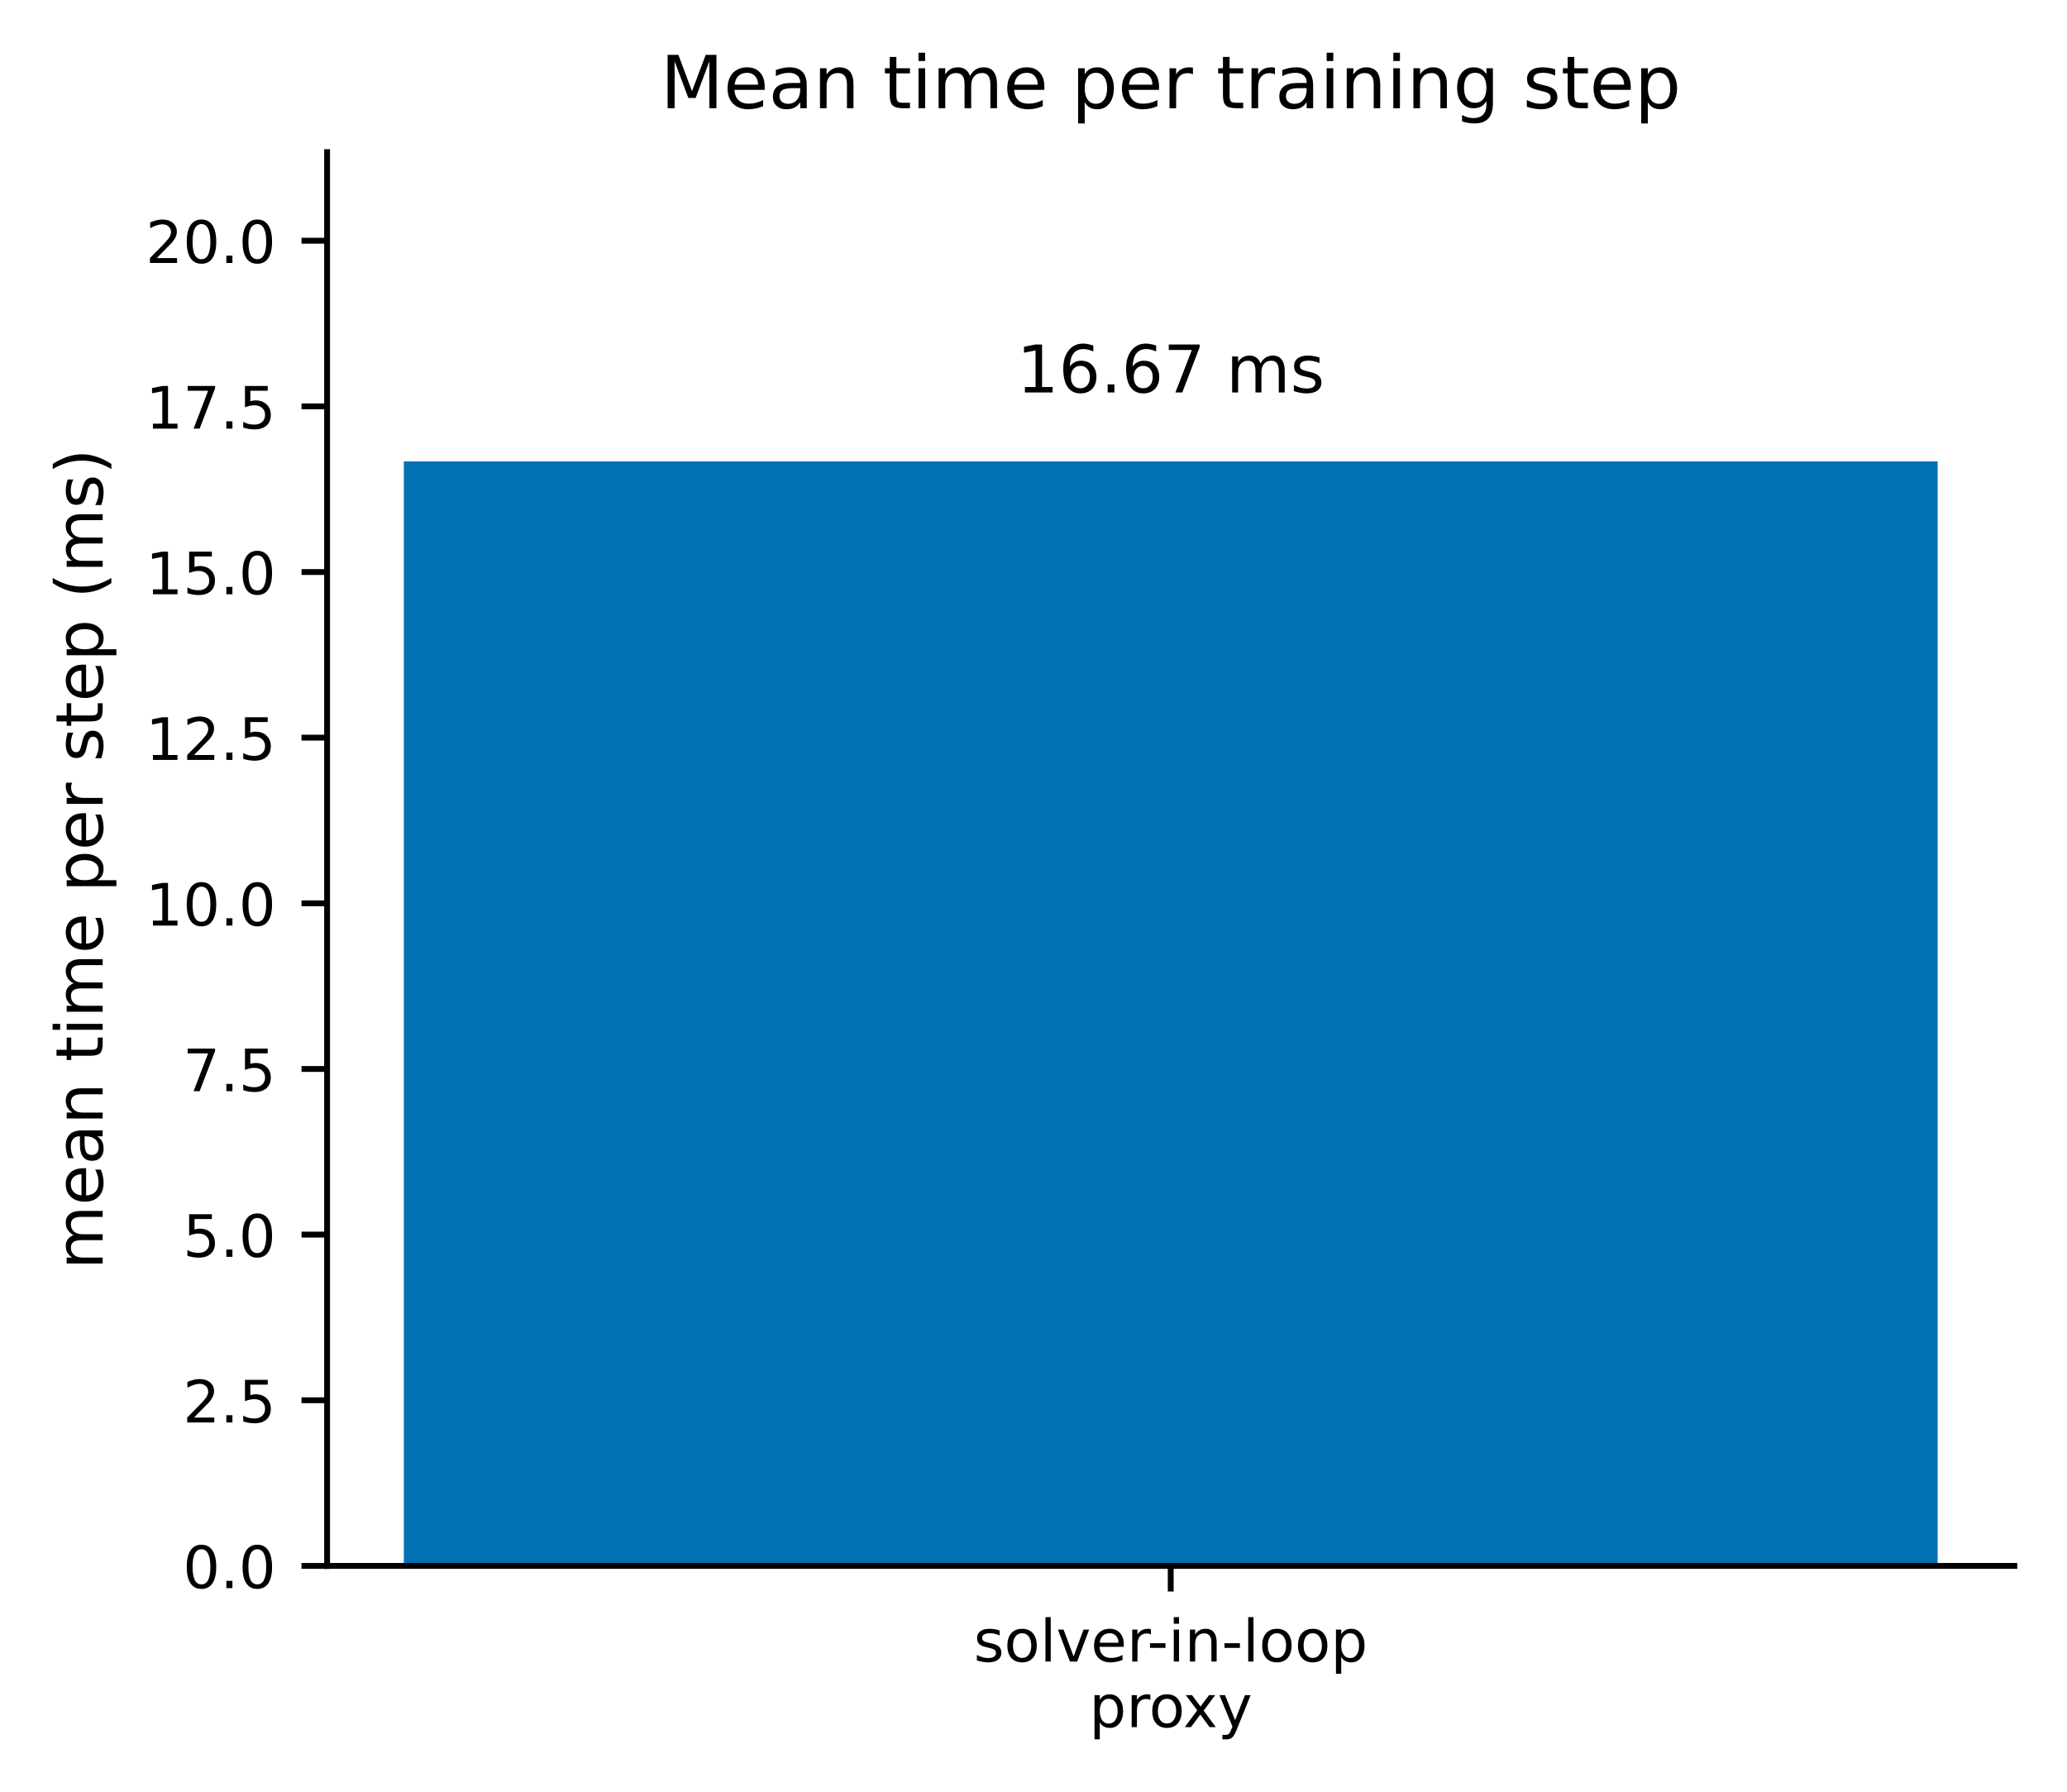
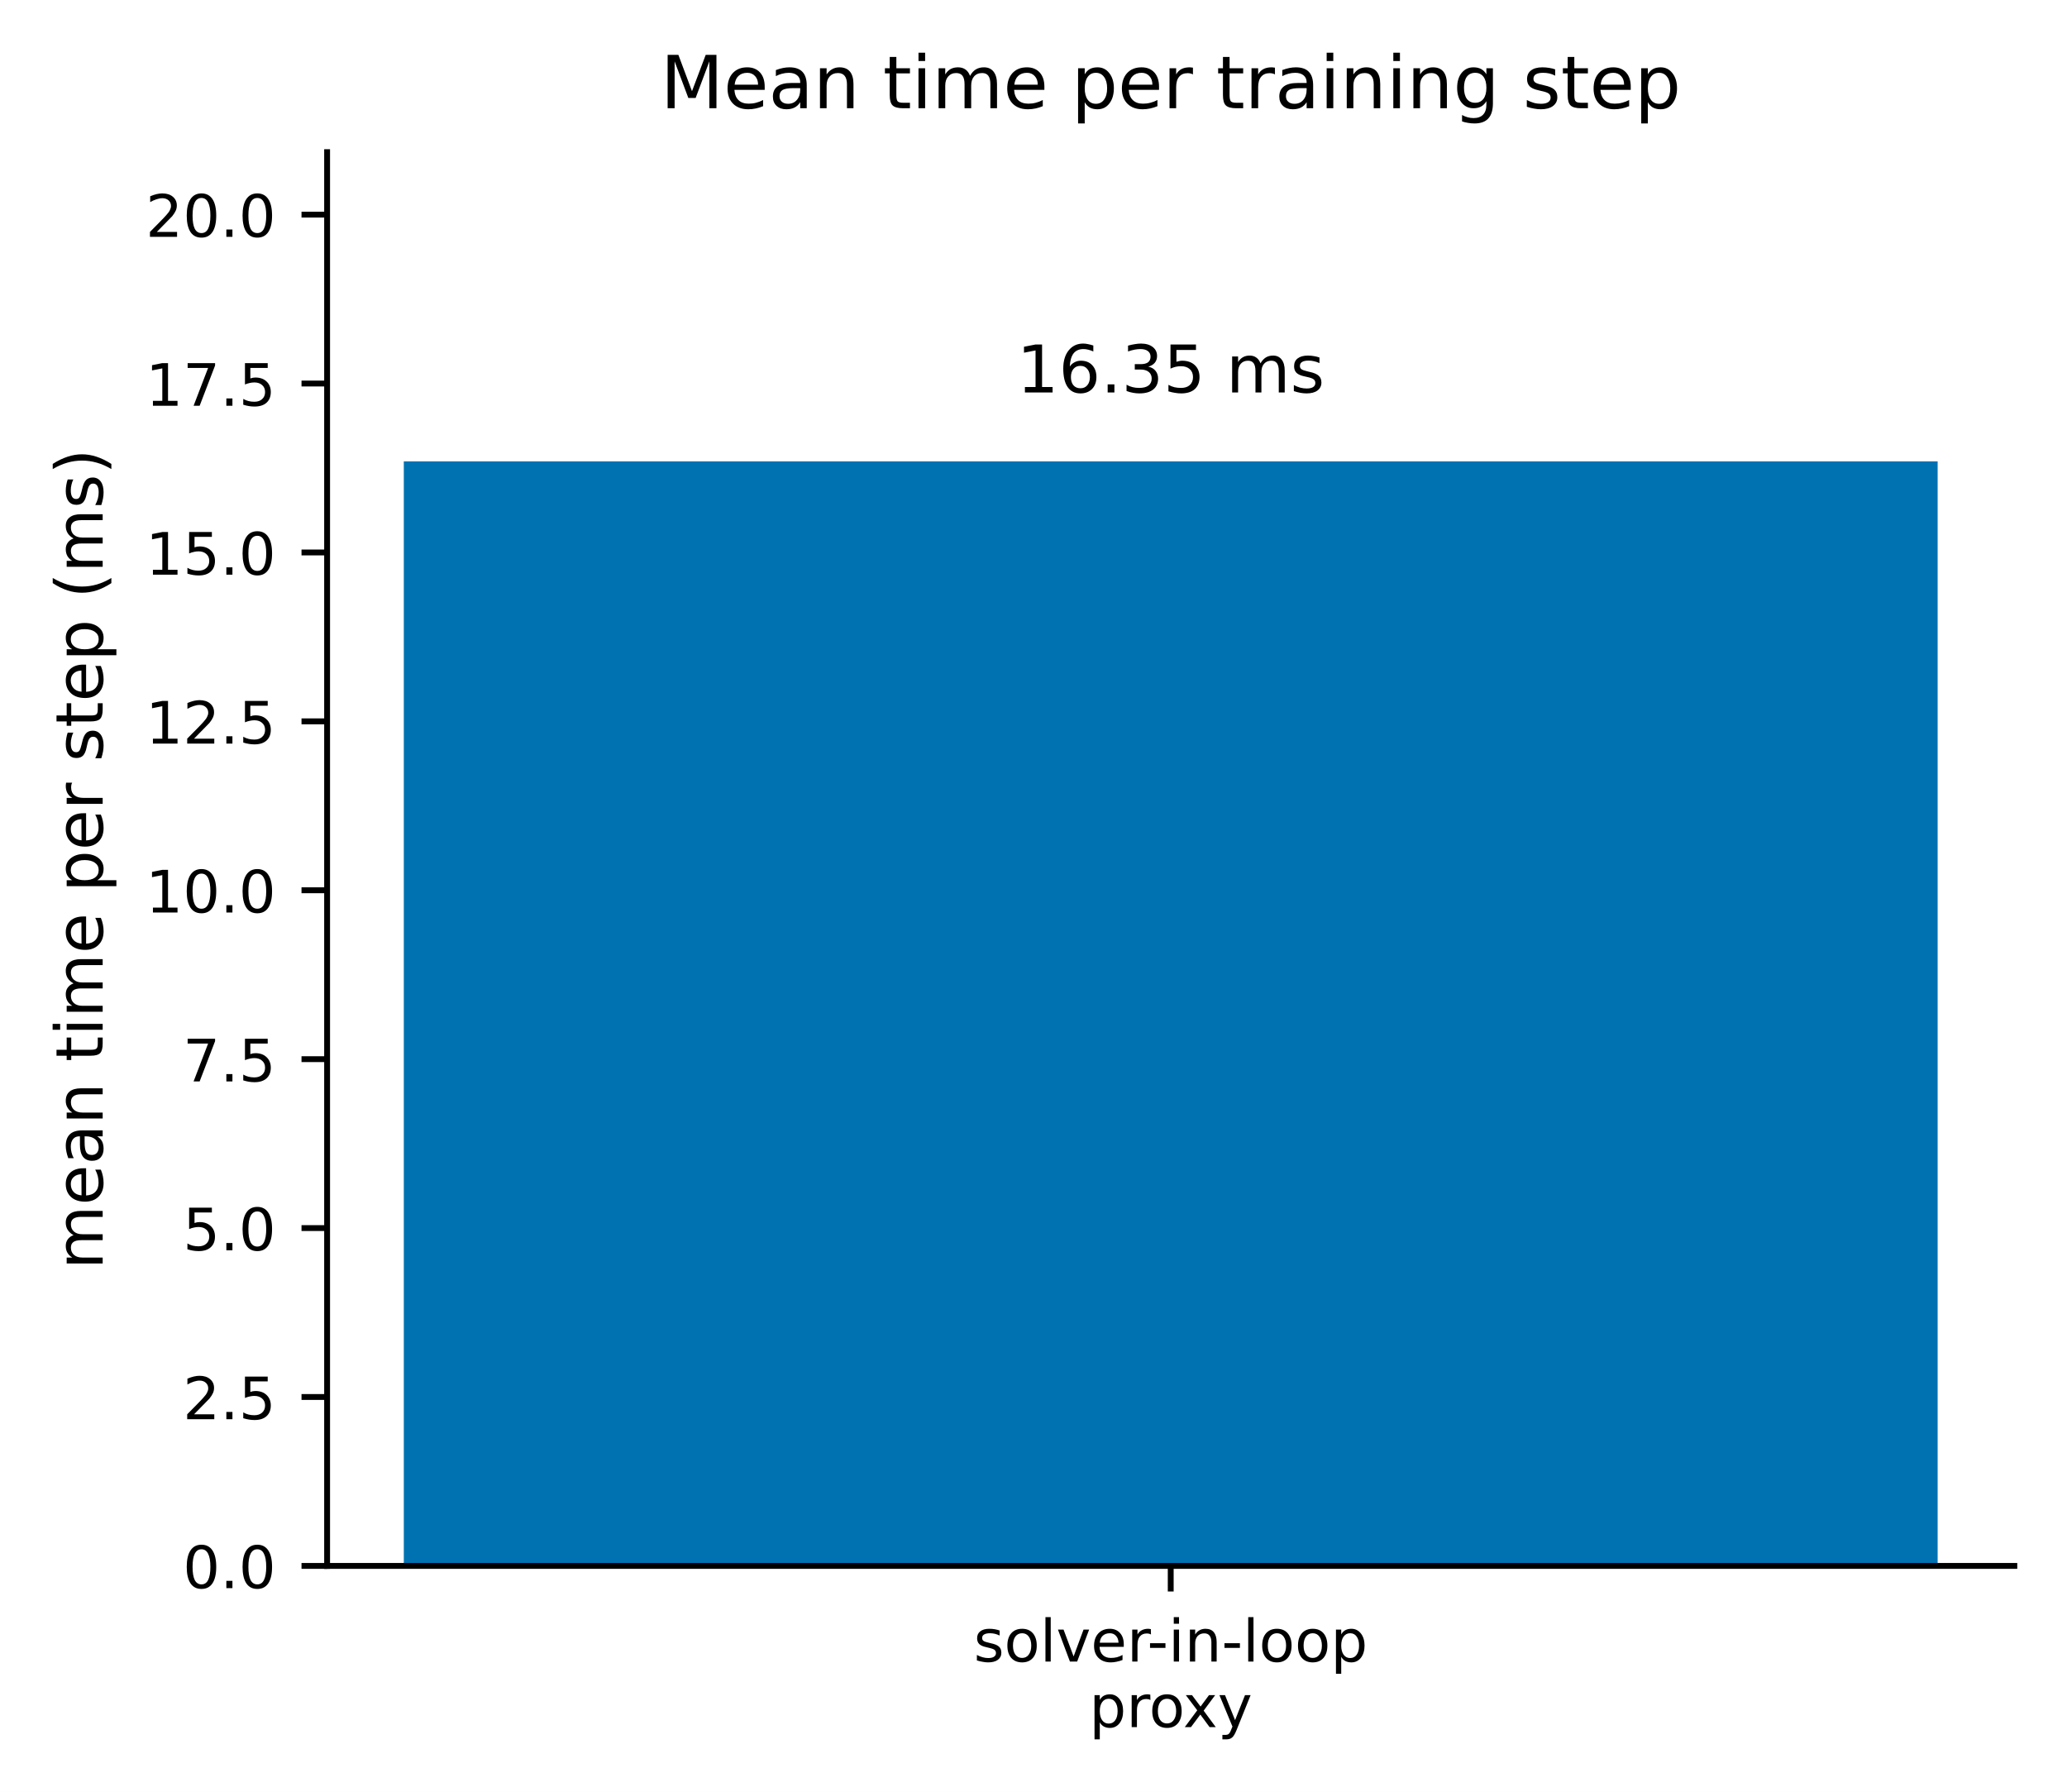
<svg xmlns="http://www.w3.org/2000/svg" xmlns:xlink="http://www.w3.org/1999/xlink" width="282.603pt" height="244.955pt" viewBox="0 0 282.603 244.955" version="1.1">
  <defs>
    <style type="text/css">*{stroke-linejoin: round; stroke-linecap: butt}</style>
  </defs>
  <g id="figure_1">
    <g id="patch_1">
      <path d="M 0 244.955  L 282.603 244.955  L 282.603 0  L 0 0  z " style="fill: #ffffff" />
    </g>
    <g id="axes_1">
      <g id="patch_2">
        <path d="M 44.723 214.054  L 275.403 214.054  L 275.403 20.798  L 44.723 20.798  z " style="fill: #ffffff" />
      </g>
      <g id="patch_3">
-         <path d="M 55.208 214.054  L 264.917 214.054  L 264.917 63.073  L 55.208 63.073  z " clip-path="url(#pcf760a2a5b)" style="fill: #0072b2" />
+         <path d="M 55.208 214.054  L 264.917 214.054  L 264.917 63.073  L 55.208 63.073  z " clip-path="url(#pf7a9b13809)" style="fill: #0072b2" />
      </g>
      <g id="matplotlib.axis_1">
        <g id="xtick_1">
          <g id="line2d_1">
            <defs>
-               <path id="m6612ba09d5" d="M 0 0  L 0 3.5  " style="stroke: #000000; stroke-width: 0.8" />
+               <path id="m8cc8ea1301" d="M 0 0  L 0 3.5  " style="stroke: #000000; stroke-width: 0.8" />
            </defs>
            <g>
-               <use xlink:href="#m6612ba09d5" x="160.063" y="214.054" style="stroke: #000000; stroke-width: 0.8" />
+               <use xlink:href="#m8cc8ea1301" x="160.063" y="214.054" style="stroke: #000000; stroke-width: 0.8" />
            </g>
          </g>
          <g id="text_1">
            <text style="font-size: 8px; font-family: 'DejaVu Sans', 'Bitstream Vera Sans', 'Computer Modern Sans Serif', 'Lucida Grande', 'Verdana', 'Geneva', 'Lucid', 'Arial', 'Helvetica', 'Avant Garde', sans-serif" transform="translate(133.1241 227.1332)">solver-in-loop</text>
            <text style="font-size: 8px; font-family: 'DejaVu Sans', 'Bitstream Vera Sans', 'Computer Modern Sans Serif', 'Lucida Grande', 'Verdana', 'Geneva', 'Lucid', 'Arial', 'Helvetica', 'Avant Garde', sans-serif" transform="translate(148.9116 236.0914)">proxy</text>
          </g>
        </g>
      </g>
      <g id="matplotlib.axis_2">
        <g id="ytick_1">
          <g id="line2d_2">
            <defs>
-               <path id="md31ebbaa2f" d="M 0 0  L -3.5 0  " style="stroke: #000000; stroke-width: 0.8" />
+               <path id="m3a618ff95e" d="M 0 0  L -3.5 0  " style="stroke: #000000; stroke-width: 0.8" />
            </defs>
            <g>
-               <use xlink:href="#md31ebbaa2f" x="44.723" y="214.054" style="stroke: #000000; stroke-width: 0.8" />
+               <use xlink:href="#m3a618ff95e" x="44.723" y="214.054" style="stroke: #000000; stroke-width: 0.8" />
            </g>
          </g>
          <g id="text_2">
            <text style="font-size: 8px; font-family: 'DejaVu Sans', 'Bitstream Vera Sans', 'Computer Modern Sans Serif', 'Lucida Grande', 'Verdana', 'Geneva', 'Lucid', 'Arial', 'Helvetica', 'Avant Garde', sans-serif; text-anchor: end" x="37.723" y="217.094" transform="rotate(-0 37.72281 217.0938)">0.0</text>
          </g>
        </g>
        <g id="ytick_2">
          <g id="line2d_3">
            <g>
-               <use xlink:href="#md31ebbaa2f" x="44.723" y="191.411" style="stroke: #000000; stroke-width: 0.8" />
+               <use xlink:href="#m3a618ff95e" x="44.723" y="190.965" style="stroke: #000000; stroke-width: 0.8" />
            </g>
          </g>
          <g id="text_3">
-             <text style="font-size: 8px; font-family: 'DejaVu Sans', 'Bitstream Vera Sans', 'Computer Modern Sans Serif', 'Lucida Grande', 'Verdana', 'Geneva', 'Lucid', 'Arial', 'Helvetica', 'Avant Garde', sans-serif; text-anchor: end" x="37.723" y="194.45" transform="rotate(-0 37.72281 194.4502)">2.5</text>
+             <text style="font-size: 8px; font-family: 'DejaVu Sans', 'Bitstream Vera Sans', 'Computer Modern Sans Serif', 'Lucida Grande', 'Verdana', 'Geneva', 'Lucid', 'Arial', 'Helvetica', 'Avant Garde', sans-serif; text-anchor: end" x="37.723" y="194.004" transform="rotate(-0 37.72281 194.0041)">2.5</text>
          </g>
        </g>
        <g id="ytick_3">
          <g id="line2d_4">
            <g>
-               <use xlink:href="#md31ebbaa2f" x="44.723" y="168.767" style="stroke: #000000; stroke-width: 0.8" />
+               <use xlink:href="#m3a618ff95e" x="44.723" y="167.875" style="stroke: #000000; stroke-width: 0.8" />
            </g>
          </g>
          <g id="text_4">
-             <text style="font-size: 8px; font-family: 'DejaVu Sans', 'Bitstream Vera Sans', 'Computer Modern Sans Serif', 'Lucida Grande', 'Verdana', 'Geneva', 'Lucid', 'Arial', 'Helvetica', 'Avant Garde', sans-serif; text-anchor: end" x="37.723" y="171.807" transform="rotate(-0 37.72281 171.8066)">5.0</text>
+             <text style="font-size: 8px; font-family: 'DejaVu Sans', 'Bitstream Vera Sans', 'Computer Modern Sans Serif', 'Lucida Grande', 'Verdana', 'Geneva', 'Lucid', 'Arial', 'Helvetica', 'Avant Garde', sans-serif; text-anchor: end" x="37.723" y="170.914" transform="rotate(-0 37.72281 170.9144)">5.0</text>
          </g>
        </g>
        <g id="ytick_4">
          <g id="line2d_5">
            <g>
-               <use xlink:href="#md31ebbaa2f" x="44.723" y="146.124" style="stroke: #000000; stroke-width: 0.8" />
+               <use xlink:href="#m3a618ff95e" x="44.723" y="144.785" style="stroke: #000000; stroke-width: 0.8" />
            </g>
          </g>
          <g id="text_5">
-             <text style="font-size: 8px; font-family: 'DejaVu Sans', 'Bitstream Vera Sans', 'Computer Modern Sans Serif', 'Lucida Grande', 'Verdana', 'Geneva', 'Lucid', 'Arial', 'Helvetica', 'Avant Garde', sans-serif; text-anchor: end" x="37.723" y="149.163" transform="rotate(-0 37.72281 149.163)">7.5</text>
+             <text style="font-size: 8px; font-family: 'DejaVu Sans', 'Bitstream Vera Sans', 'Computer Modern Sans Serif', 'Lucida Grande', 'Verdana', 'Geneva', 'Lucid', 'Arial', 'Helvetica', 'Avant Garde', sans-serif; text-anchor: end" x="37.723" y="147.825" transform="rotate(-0 37.72281 147.8247)">7.5</text>
          </g>
        </g>
        <g id="ytick_5">
          <g id="line2d_6">
            <g>
-               <use xlink:href="#md31ebbaa2f" x="44.723" y="123.48" style="stroke: #000000; stroke-width: 0.8" />
+               <use xlink:href="#m3a618ff95e" x="44.723" y="121.696" style="stroke: #000000; stroke-width: 0.8" />
            </g>
          </g>
          <g id="text_6">
-             <text style="font-size: 8px; font-family: 'DejaVu Sans', 'Bitstream Vera Sans', 'Computer Modern Sans Serif', 'Lucida Grande', 'Verdana', 'Geneva', 'Lucid', 'Arial', 'Helvetica', 'Avant Garde', sans-serif; text-anchor: end" x="37.723" y="126.519" transform="rotate(-0 37.72281 126.5194)">10.0</text>
+             <text style="font-size: 8px; font-family: 'DejaVu Sans', 'Bitstream Vera Sans', 'Computer Modern Sans Serif', 'Lucida Grande', 'Verdana', 'Geneva', 'Lucid', 'Arial', 'Helvetica', 'Avant Garde', sans-serif; text-anchor: end" x="37.723" y="124.735" transform="rotate(-0 37.72281 124.735)">10.0</text>
          </g>
        </g>
        <g id="ytick_6">
          <g id="line2d_7">
            <g>
-               <use xlink:href="#md31ebbaa2f" x="44.723" y="100.836" style="stroke: #000000; stroke-width: 0.8" />
+               <use xlink:href="#m3a618ff95e" x="44.723" y="98.606" style="stroke: #000000; stroke-width: 0.8" />
            </g>
          </g>
          <g id="text_7">
-             <text style="font-size: 8px; font-family: 'DejaVu Sans', 'Bitstream Vera Sans', 'Computer Modern Sans Serif', 'Lucida Grande', 'Verdana', 'Geneva', 'Lucid', 'Arial', 'Helvetica', 'Avant Garde', sans-serif; text-anchor: end" x="37.723" y="103.876" transform="rotate(-0 37.72281 103.8757)">12.5</text>
+             <text style="font-size: 8px; font-family: 'DejaVu Sans', 'Bitstream Vera Sans', 'Computer Modern Sans Serif', 'Lucida Grande', 'Verdana', 'Geneva', 'Lucid', 'Arial', 'Helvetica', 'Avant Garde', sans-serif; text-anchor: end" x="37.723" y="101.645" transform="rotate(-0 37.72281 101.6453)">12.5</text>
          </g>
        </g>
        <g id="ytick_7">
          <g id="line2d_8">
            <g>
-               <use xlink:href="#md31ebbaa2f" x="44.723" y="78.193" style="stroke: #000000; stroke-width: 0.8" />
+               <use xlink:href="#m3a618ff95e" x="44.723" y="75.516" style="stroke: #000000; stroke-width: 0.8" />
            </g>
          </g>
          <g id="text_8">
-             <text style="font-size: 8px; font-family: 'DejaVu Sans', 'Bitstream Vera Sans', 'Computer Modern Sans Serif', 'Lucida Grande', 'Verdana', 'Geneva', 'Lucid', 'Arial', 'Helvetica', 'Avant Garde', sans-serif; text-anchor: end" x="37.723" y="81.232" transform="rotate(-0 37.72281 81.23212)">15.0</text>
+             <text style="font-size: 8px; font-family: 'DejaVu Sans', 'Bitstream Vera Sans', 'Computer Modern Sans Serif', 'Lucida Grande', 'Verdana', 'Geneva', 'Lucid', 'Arial', 'Helvetica', 'Avant Garde', sans-serif; text-anchor: end" x="37.723" y="78.556" transform="rotate(-0 37.72281 78.55564)">15.0</text>
          </g>
        </g>
        <g id="ytick_8">
          <g id="line2d_9">
            <g>
-               <use xlink:href="#md31ebbaa2f" x="44.723" y="55.549" style="stroke: #000000; stroke-width: 0.8" />
+               <use xlink:href="#m3a618ff95e" x="44.723" y="52.427" style="stroke: #000000; stroke-width: 0.8" />
            </g>
          </g>
          <g id="text_9">
-             <text style="font-size: 8px; font-family: 'DejaVu Sans', 'Bitstream Vera Sans', 'Computer Modern Sans Serif', 'Lucida Grande', 'Verdana', 'Geneva', 'Lucid', 'Arial', 'Helvetica', 'Avant Garde', sans-serif; text-anchor: end" x="37.723" y="58.589" transform="rotate(-0 37.72281 58.5885)">17.5</text>
+             <text style="font-size: 8px; font-family: 'DejaVu Sans', 'Bitstream Vera Sans', 'Computer Modern Sans Serif', 'Lucida Grande', 'Verdana', 'Geneva', 'Lucid', 'Arial', 'Helvetica', 'Avant Garde', sans-serif; text-anchor: end" x="37.723" y="55.466" transform="rotate(-0 37.72281 55.46595)">17.5</text>
          </g>
        </g>
        <g id="ytick_9">
          <g id="line2d_10">
            <g>
-               <use xlink:href="#md31ebbaa2f" x="44.723" y="32.906" style="stroke: #000000; stroke-width: 0.8" />
+               <use xlink:href="#m3a618ff95e" x="44.723" y="29.337" style="stroke: #000000; stroke-width: 0.8" />
            </g>
          </g>
          <g id="text_10">
-             <text style="font-size: 8px; font-family: 'DejaVu Sans', 'Bitstream Vera Sans', 'Computer Modern Sans Serif', 'Lucida Grande', 'Verdana', 'Geneva', 'Lucid', 'Arial', 'Helvetica', 'Avant Garde', sans-serif; text-anchor: end" x="37.723" y="35.945" transform="rotate(-0 37.72281 35.94489)">20.0</text>
+             <text style="font-size: 8px; font-family: 'DejaVu Sans', 'Bitstream Vera Sans', 'Computer Modern Sans Serif', 'Lucida Grande', 'Verdana', 'Geneva', 'Lucid', 'Arial', 'Helvetica', 'Avant Garde', sans-serif; text-anchor: end" x="37.723" y="32.376" transform="rotate(-0 37.72281 32.37625)">20.0</text>
          </g>
        </g>
        <g id="text_11">
          <text style="font-size: 9px; font-family: 'DejaVu Sans', 'Bitstream Vera Sans', 'Computer Modern Sans Serif', 'Lucida Grande', 'Verdana', 'Geneva', 'Lucid', 'Arial', 'Helvetica', 'Avant Garde', sans-serif; text-anchor: middle" x="14.039" y="117.426" transform="rotate(-90 14.03859 117.4264)">mean time per step (ms)</text>
        </g>
      </g>
      <g id="patch_4">
        <path d="M 44.723 214.054  L 44.723 20.798  " style="fill: none; stroke: #000000; stroke-width: 0.8; stroke-linejoin: miter; stroke-linecap: square" />
      </g>
      <g id="patch_5">
        <path d="M 44.723 214.054  L 275.403 214.054  " style="fill: none; stroke: #000000; stroke-width: 0.8; stroke-linejoin: miter; stroke-linecap: square" />
      </g>
      <g id="text_12">
-         <text style="font-size: 9px; font-family: 'DejaVu Sans', 'Bitstream Vera Sans', 'Computer Modern Sans Serif', 'Lucida Grande', 'Verdana', 'Geneva', 'Lucid', 'Arial', 'Helvetica', 'Avant Garde', sans-serif; text-anchor: middle" x="160.063" y="53.652" transform="rotate(-0 160.0628 53.65241)">16.67 ms</text>
+         <text style="font-size: 9px; font-family: 'DejaVu Sans', 'Bitstream Vera Sans', 'Computer Modern Sans Serif', 'Lucida Grande', 'Verdana', 'Geneva', 'Lucid', 'Arial', 'Helvetica', 'Avant Garde', sans-serif; text-anchor: middle" x="160.063" y="53.652" transform="rotate(-0 160.0628 53.65241)">16.35 ms</text>
      </g>
      <g id="text_13">
        <text style="font-size: 10px; font-family: 'DejaVu Sans', 'Bitstream Vera Sans', 'Computer Modern Sans Serif', 'Lucida Grande', 'Verdana', 'Geneva', 'Lucid', 'Arial', 'Helvetica', 'Avant Garde', sans-serif; text-anchor: middle" x="160.063" y="14.798" transform="rotate(-0 160.0628 14.79844)">Mean time per training step</text>
      </g>
    </g>
  </g>
  <defs>
-     <clipPath id="pcf760a2a5b">
+     <clipPath id="pf7a9b13809">
      <rect x="44.723" y="20.798" width="230.68" height="193.256" />
    </clipPath>
  </defs>
</svg>
